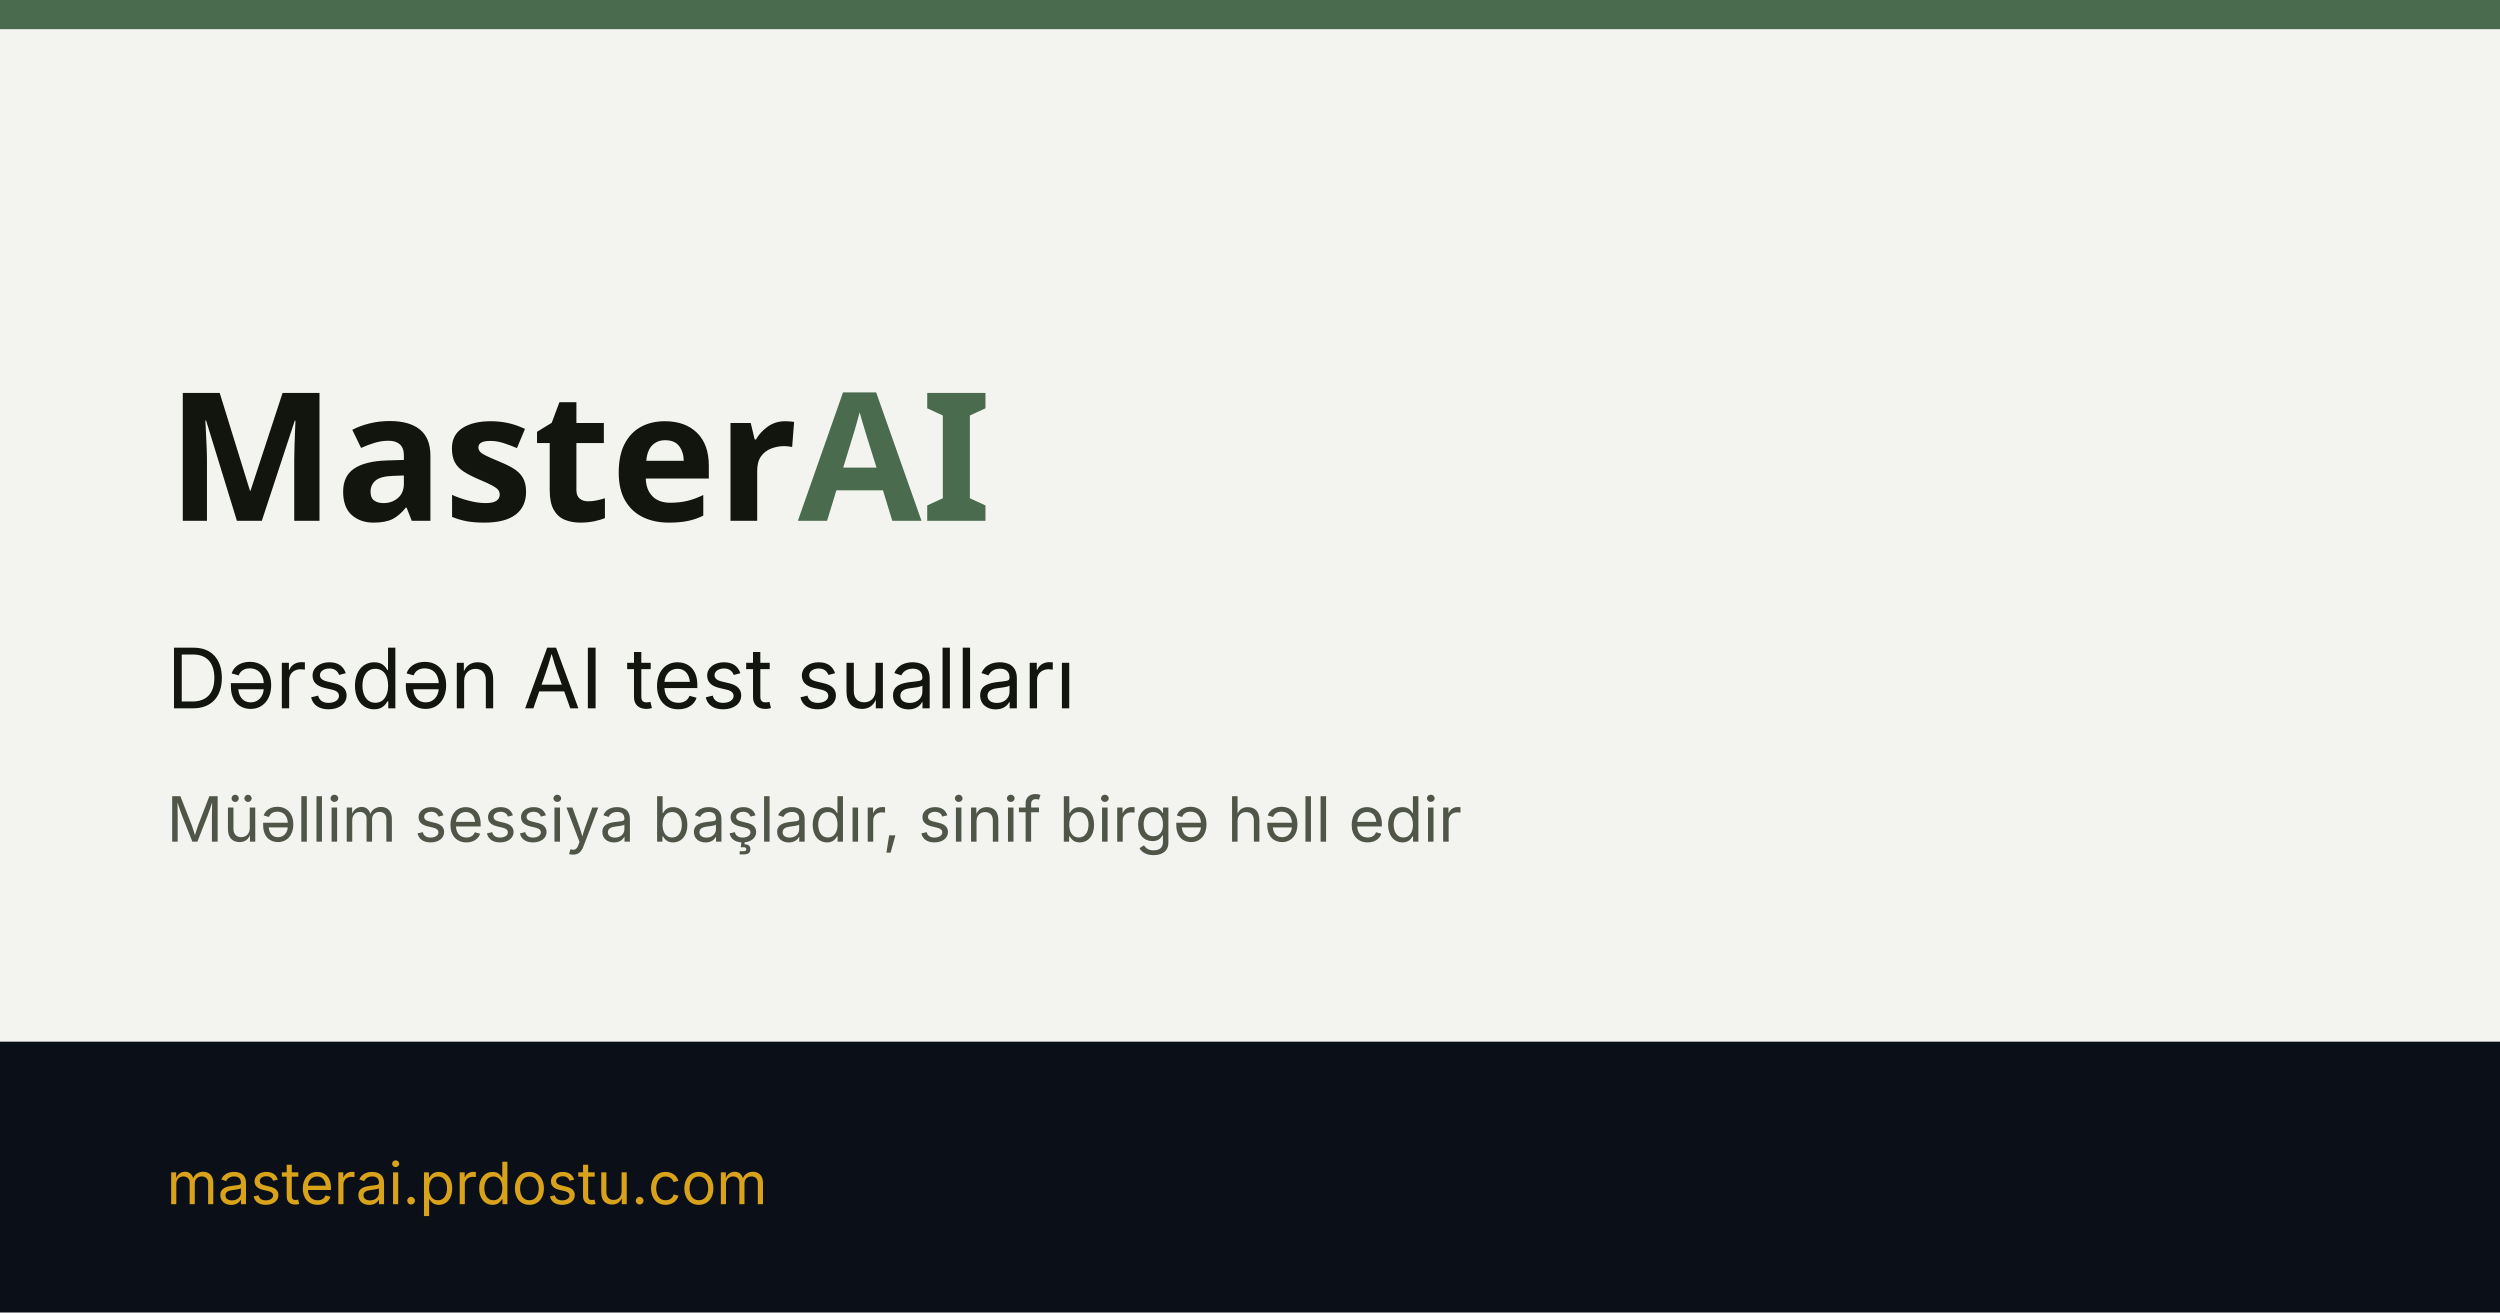
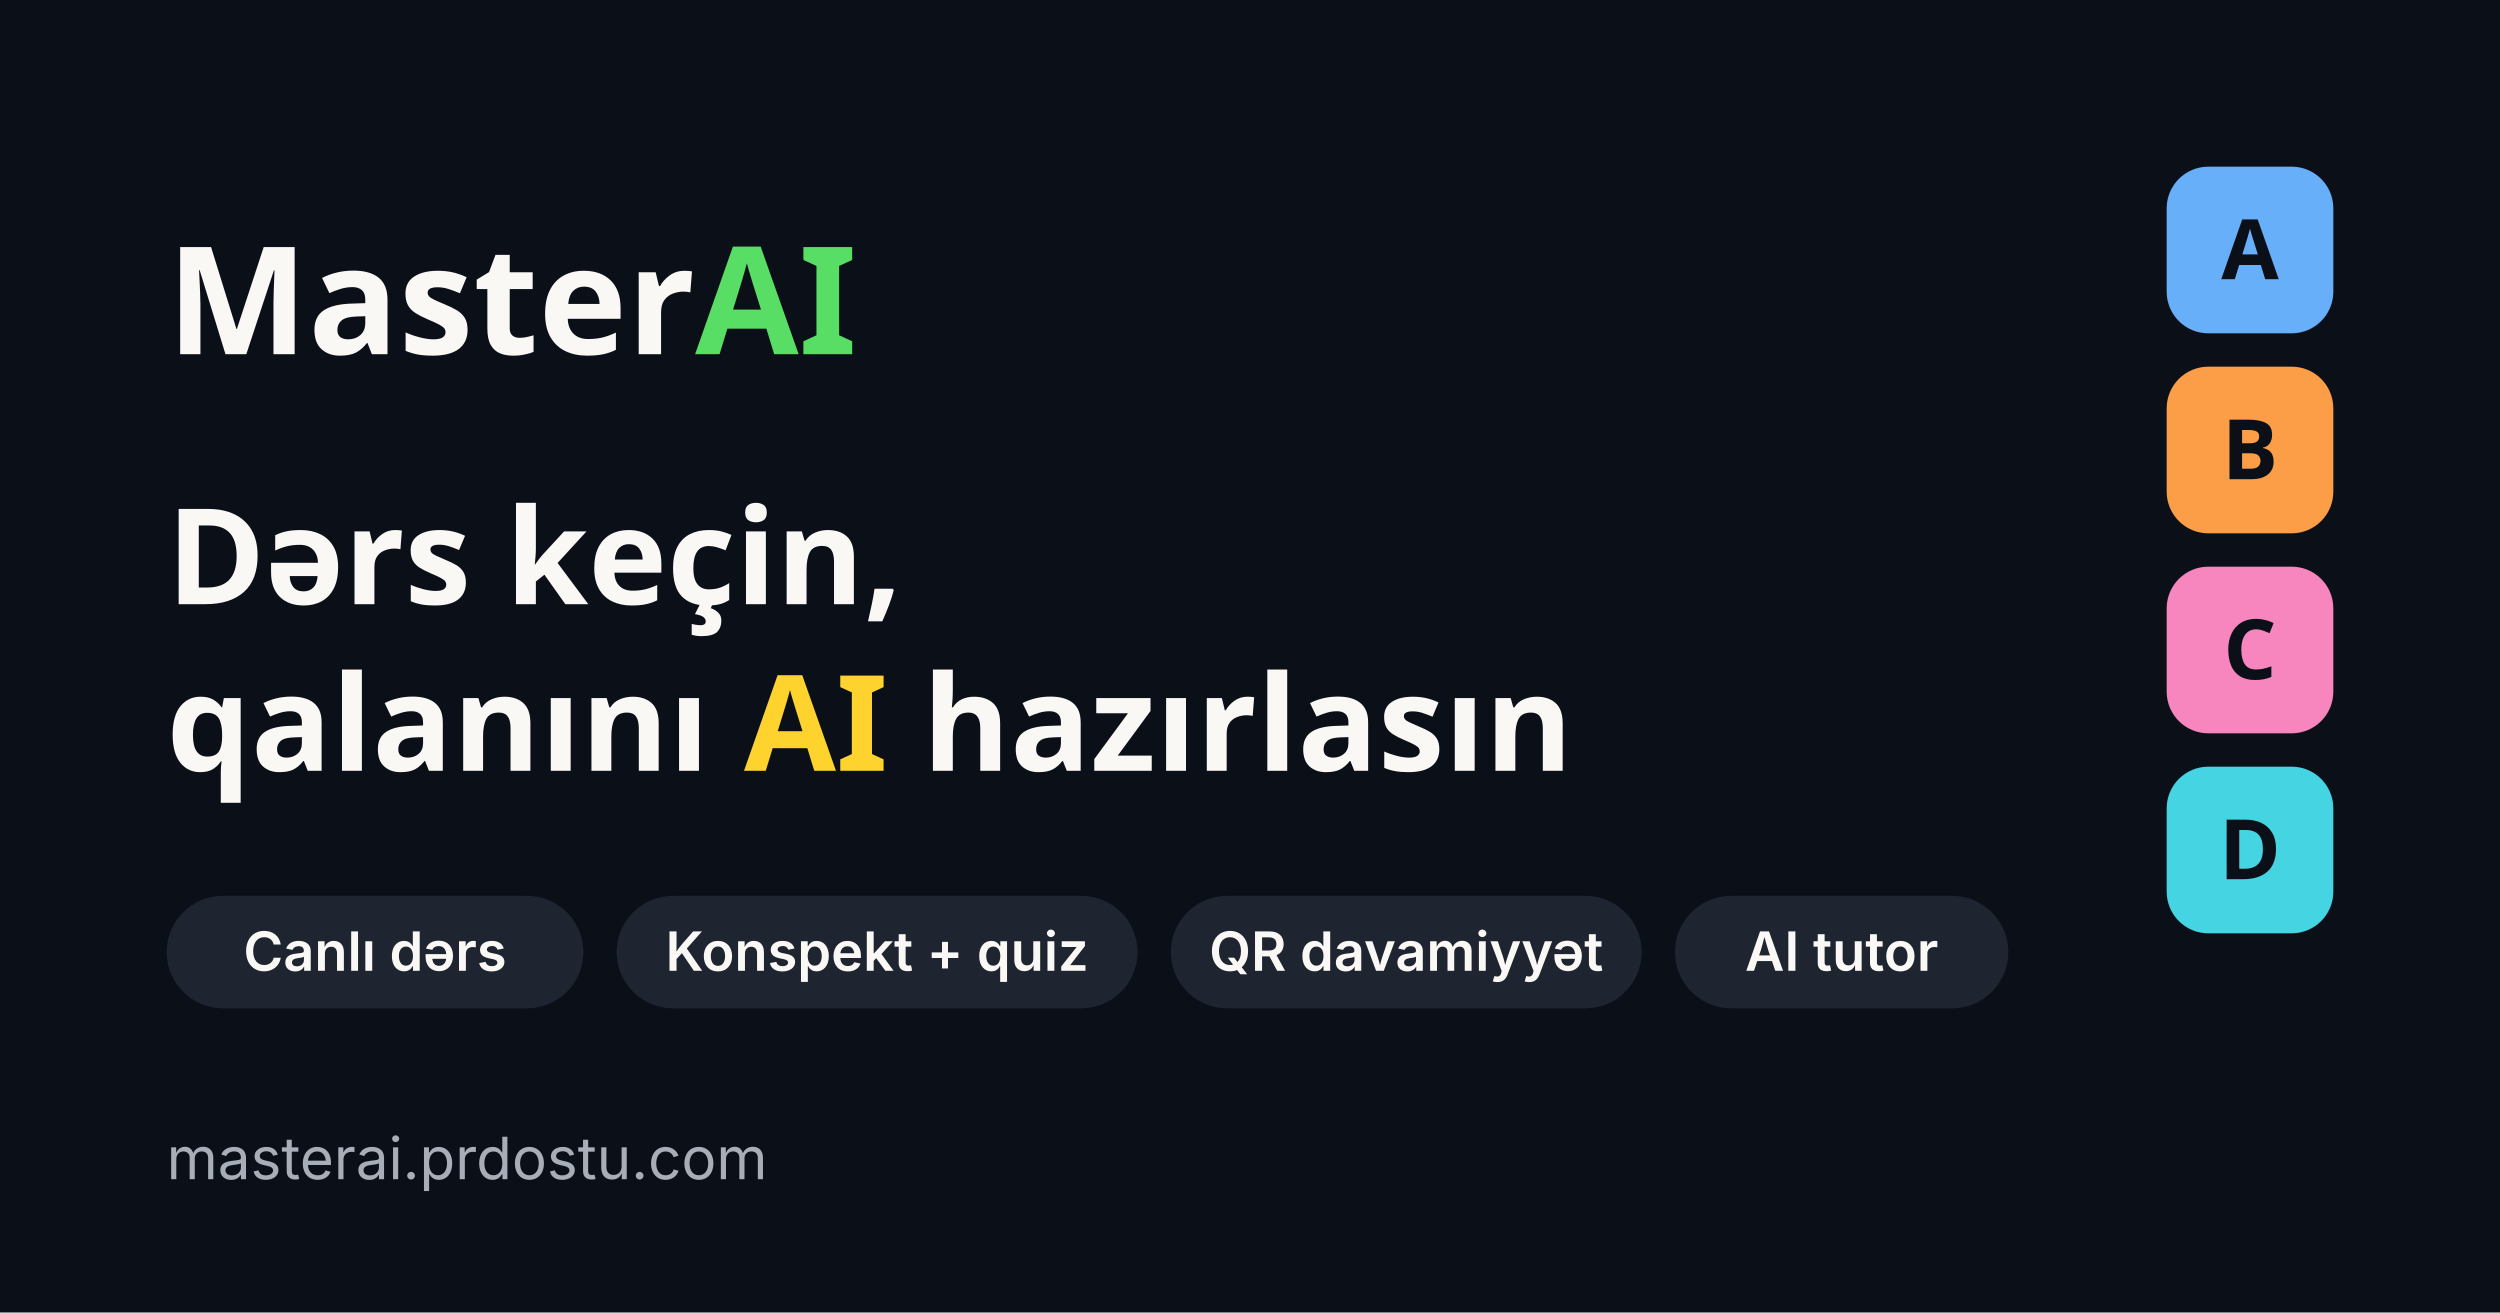
- <svg xmlns="http://www.w3.org/2000/svg" viewBox="0 0 1200 630" width="1200" height="630" role="img" aria-label="MasterAI - dərsdən AI test sualları">
-   <rect width="1200" height="630" fill="#F3F4EF" />
-   <rect x="0" y="0" width="1200" height="14" fill="#4A6B4D" />
-   <rect x="0" y="500" width="1200" height="130" fill="#0B0F18" />
-   <text x="80" y="250" font-family="Archivo, Segoe UI, sans-serif" font-size="86" font-weight="800" fill="#11150E">Master<tspan fill="#4A6B4D">AI</tspan>
+ <svg xmlns="http://www.w3.org/2000/svg" viewBox="0 0 1200 630" width="1200" height="630" role="img" aria-label="MasterAI - dərs keçin, qalanını AI hazırlasın">
+   <rect width="1200" height="630" fill="#0B0F18" />
+   <text x="80" y="170" font-family="Archivo, Segoe UI, sans-serif" font-size="72" font-weight="800" fill="#F9F8F5">Master<tspan fill="#59DE65">AI</tspan>
  </text>
-   <text x="80" y="340" font-family="Inter, Segoe UI, sans-serif" font-size="40" fill="#11150E">Dərsdən AI test sualları</text>
-   <text x="80" y="404" font-family="Inter, Segoe UI, sans-serif" font-size="30" fill="#4F5648">Müəllim sessiya başladır, sinif birgə həll edir</text>
-   <text x="80" y="578" font-family="Inter, Segoe UI, sans-serif" font-size="28" fill="#D9A21B">masterai.prdostu.com</text>
+   <text x="80" y="290" font-family="Archivo, Segoe UI, sans-serif" font-size="64" font-weight="800" fill="#F9F8F5">Dərs keçin,</text>
+   <text x="80" y="370" font-family="Archivo, Segoe UI, sans-serif" font-size="64" font-weight="800" fill="#F9F8F5">qalanını <tspan fill="#FFD32E">AI</tspan> hazırlasın</text>
+   <g font-family="Inter, Segoe UI, sans-serif" font-size="26" font-weight="600">
+     <rect x="80" y="430" width="200" height="54" rx="27" fill="#1E2430" />
+     <text x="180" y="466" text-anchor="middle" fill="#F9F8F5">Canlı dərs</text>
+     <rect x="296" y="430" width="250" height="54" rx="27" fill="#1E2430" />
+     <text x="421" y="466" text-anchor="middle" fill="#F9F8F5">Konspekt + quiz</text>
+     <rect x="562" y="430" width="226" height="54" rx="27" fill="#1E2430" />
+     <text x="675" y="466" text-anchor="middle" fill="#F9F8F5">QR davamiyyət</text>
+     <rect x="804" y="430" width="160" height="54" rx="27" fill="#1E2430" />
+     <text x="884" y="466" text-anchor="middle" fill="#F9F8F5">AI tutor</text>
+   </g>
+   <text x="80" y="566" font-family="Inter, Segoe UI, sans-serif" font-size="28" fill="#A8AEB8">masterai.prdostu.com</text>
+   <rect x="1040" y="80" width="80" height="80" rx="20" fill="#67B0F9" />
+   <rect x="1040" y="176" width="80" height="80" rx="20" fill="#FC9E47" />
+   <rect x="1040" y="272" width="80" height="80" rx="20" fill="#F786BE" />
+   <rect x="1040" y="368" width="80" height="80" rx="20" fill="#44D4E2" />
+   <text x="1080" y="134" text-anchor="middle" font-family="Archivo, Segoe UI, sans-serif" font-size="40" font-weight="800" fill="#0B0F18">A</text>
+   <text x="1080" y="230" text-anchor="middle" font-family="Archivo, Segoe UI, sans-serif" font-size="40" font-weight="800" fill="#0B0F18">B</text>
+   <text x="1080" y="326" text-anchor="middle" font-family="Archivo, Segoe UI, sans-serif" font-size="40" font-weight="800" fill="#0B0F18">C</text>
+   <text x="1080" y="422" text-anchor="middle" font-family="Archivo, Segoe UI, sans-serif" font-size="40" font-weight="800" fill="#0B0F18">D</text>
</svg>
